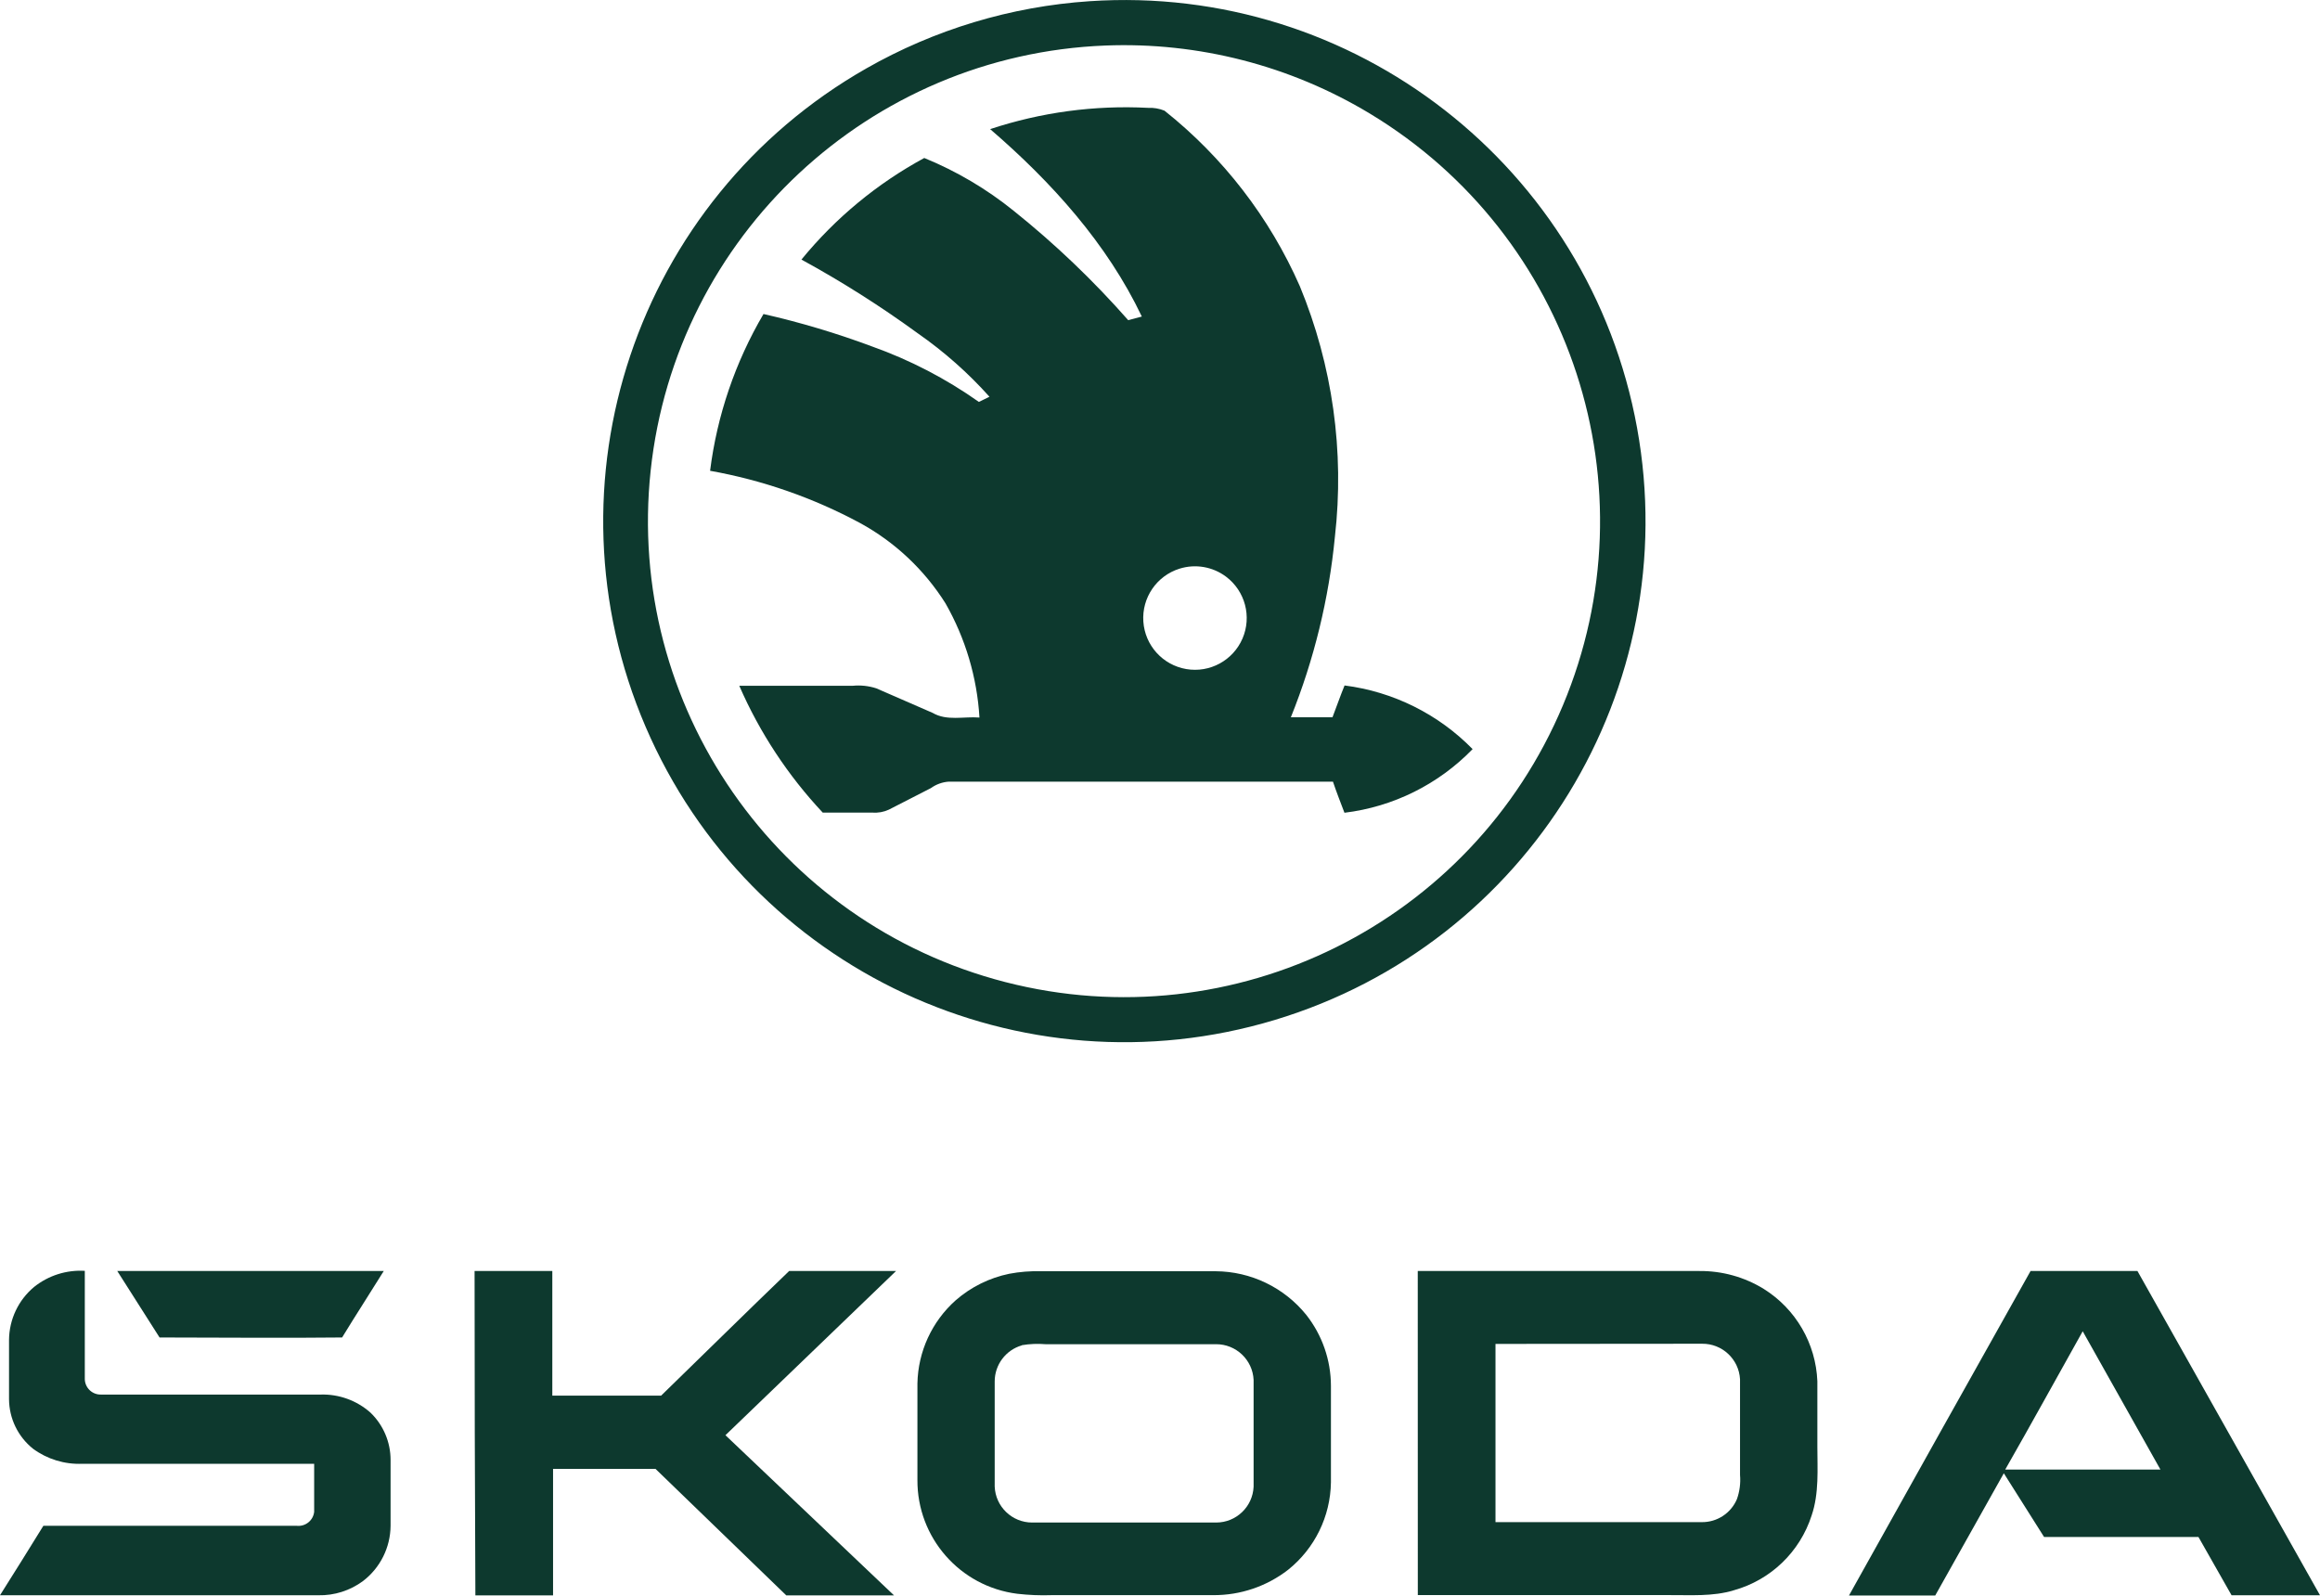
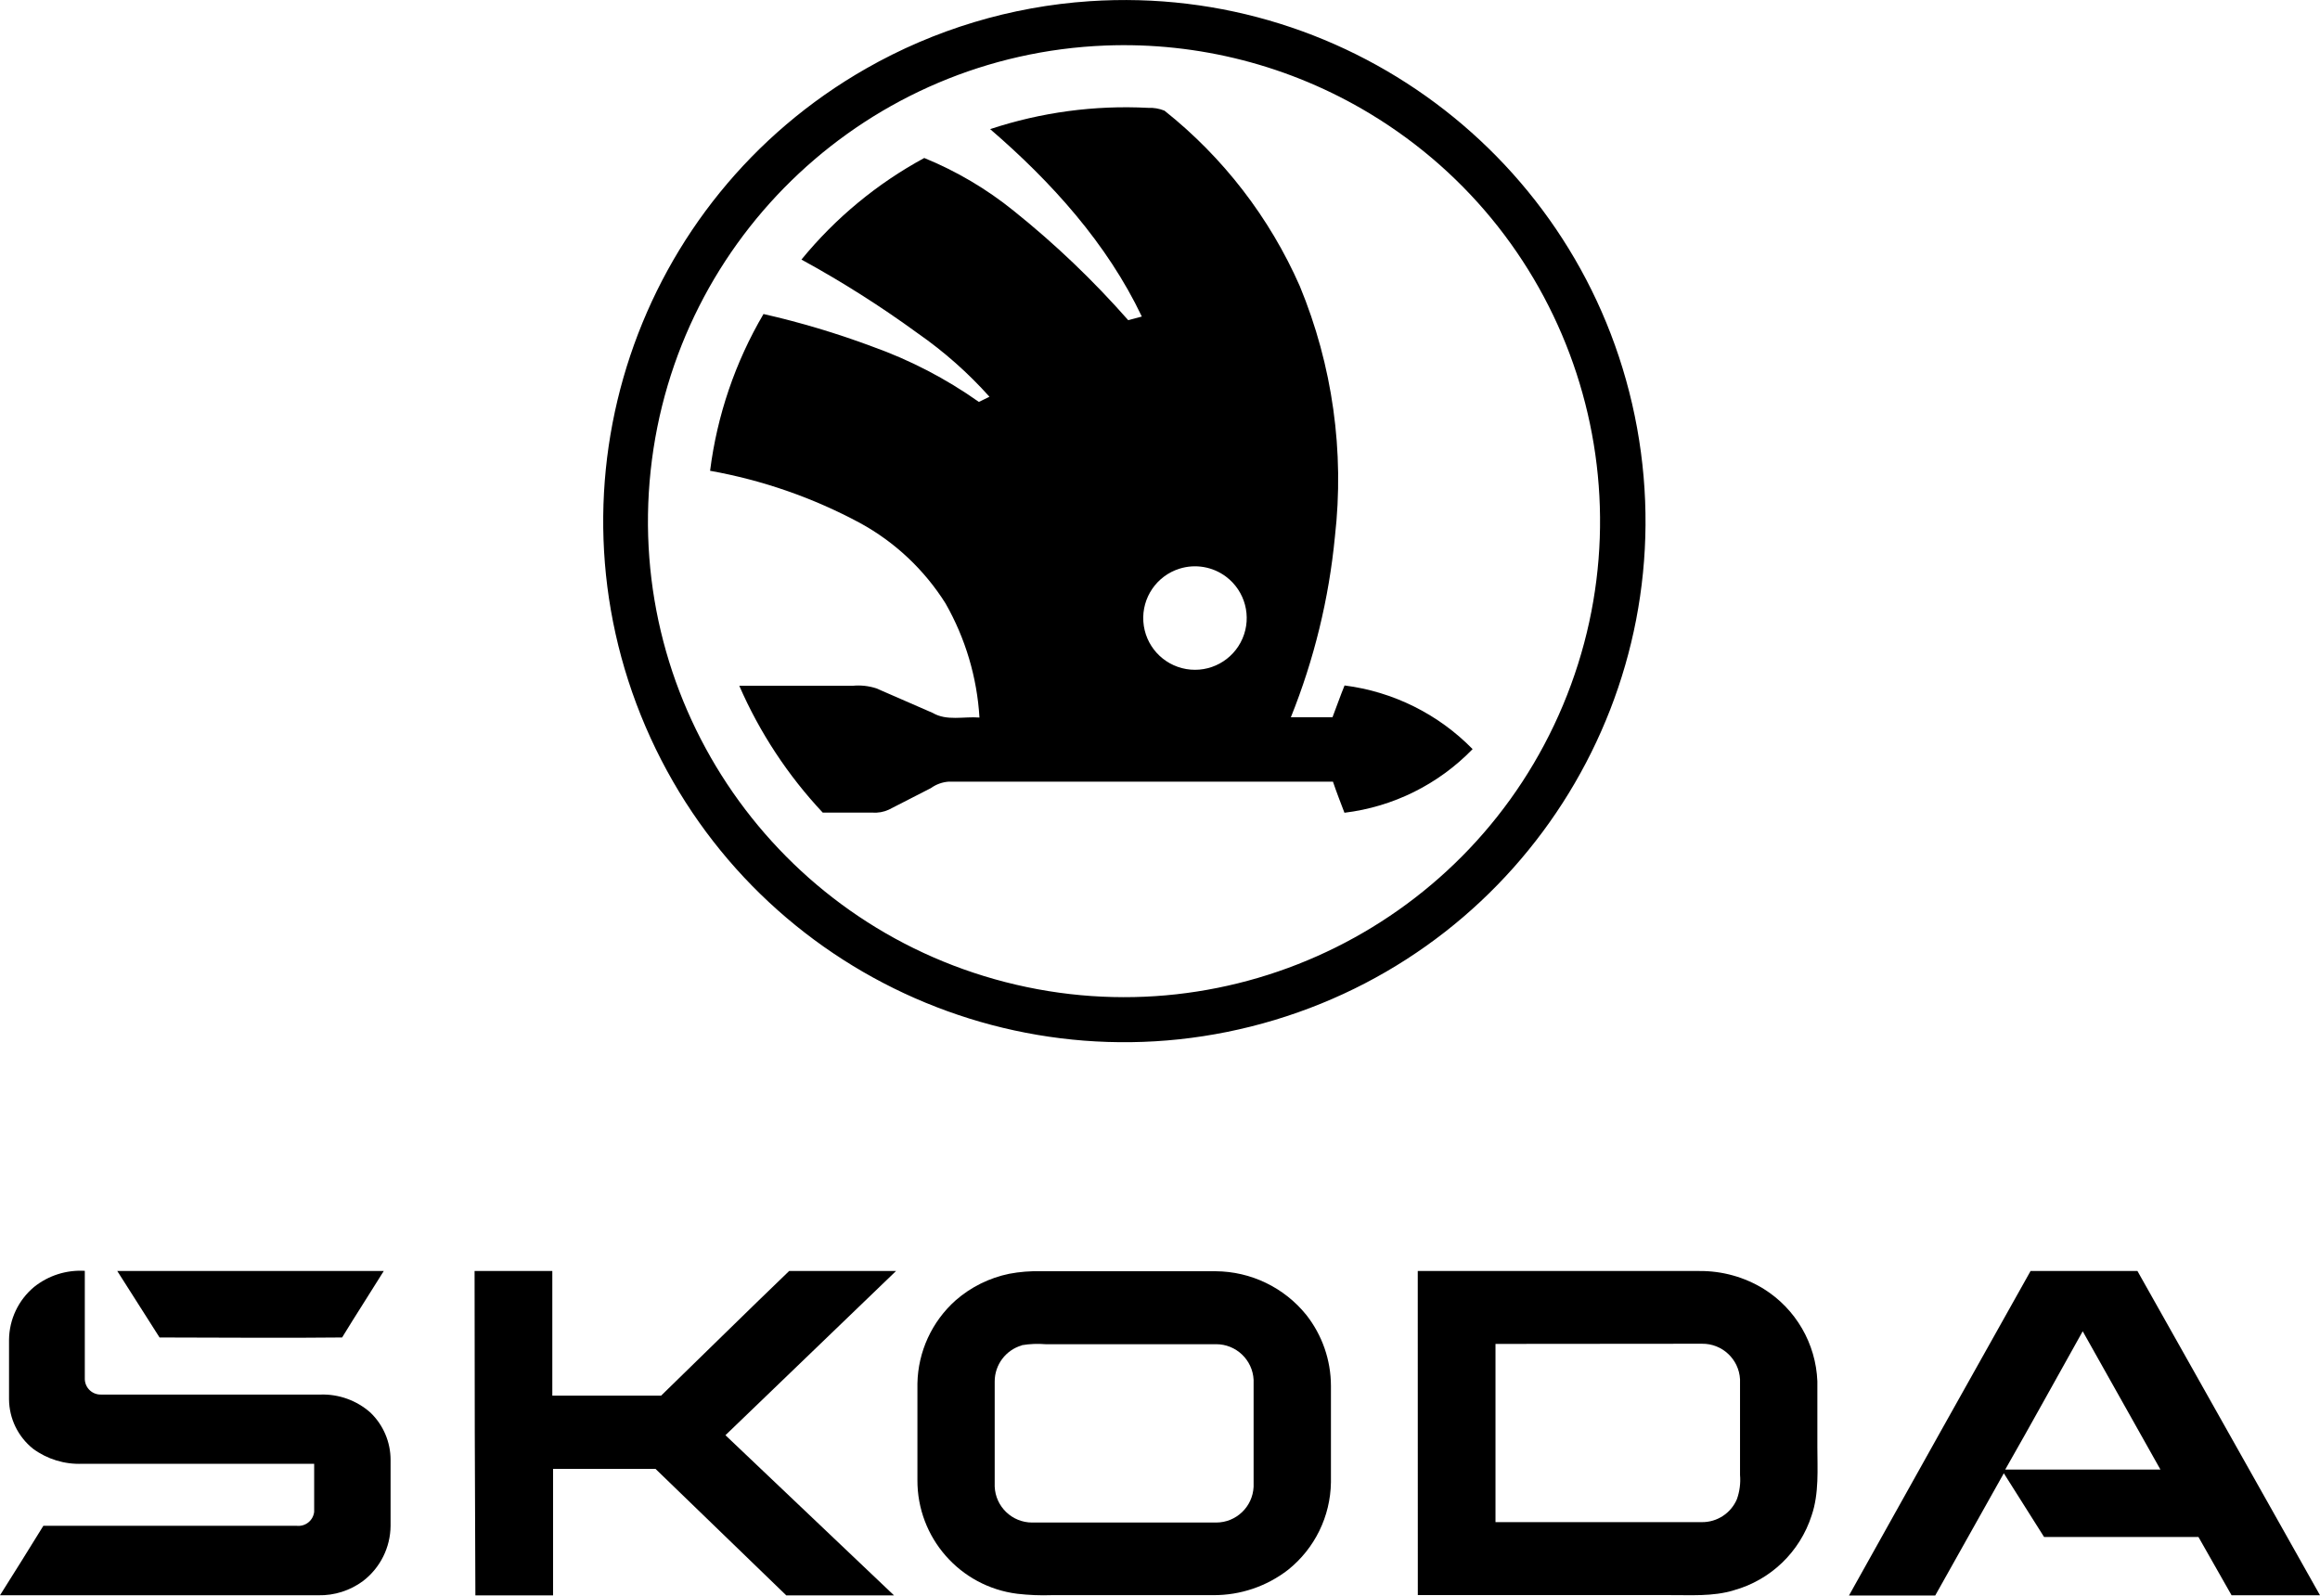
<svg xmlns="http://www.w3.org/2000/svg" id="Layer_1" data-name="Layer 1" width="403.5" height="277.52" viewBox="0 0 403.5 277.52">
-   <path d="M371.75,245.45a90.63,90.63,0,1,1-38.86,11.71A90.64,90.64,0,0,1,371.75,245.45Zm2.74,7.71a82.79,82.79,0,1,0,46,11.83,82.79,82.79,0,0,0-46-11.83Z" transform="translate(-182.25 -245.24)" style="fill:#0d392e" />
-   <path d="M354.46,267.7A74.86,74.86,0,0,1,381.92,264a6.74,6.74,0,0,1,2.86.49,80.33,80.33,0,0,1,23.54,30.53,88,88,0,0,1,6.1,43.58A113.33,113.33,0,0,1,406.76,370H414c.71-1.84,1.35-3.7,2.1-5.53a37.84,37.84,0,0,1,22.27,11.07,37.28,37.28,0,0,1-22.29,11.07c-.69-1.81-1.39-3.6-2-5.41H347.25a6,6,0,0,0-3.09,1.12c-2.45,1.23-4.87,2.52-7.32,3.75a5.73,5.73,0,0,1-2.87.51h-8.63a77.5,77.5,0,0,1-14.51-22.05H330.5a10.13,10.13,0,0,1,4.16.44q4.9,2.11,9.8,4.27c2.47,1.45,5.42.59,8.14.81a45.61,45.61,0,0,0-5.9-19.85,40.54,40.54,0,0,0-14.89-14,87.49,87.49,0,0,0-26.06-9.07,71.48,71.48,0,0,1,9.29-27.27,147.45,147.45,0,0,1,18.87,5.64,76.78,76.78,0,0,1,18.59,9.65l1.84-.9a71.64,71.64,0,0,0-12.42-11,184.85,184.85,0,0,0-20.28-12.86A71.74,71.74,0,0,1,343,272.72a62.08,62.08,0,0,1,15.58,9.21,158.21,158.21,0,0,1,19.89,19l2.37-.63C374.79,287.59,365.11,276.87,354.46,267.7Zm32.92,76.46a9,9,0,1,0,8.11,1.39A9,9,0,0,0,387.38,344.16Z" transform="translate(-182.25 -245.24)" style="fill:#0d392e" />
-   <path d="M188.18,469.09a12.89,12.89,0,0,1,8.82-2.8v18.86a2.75,2.75,0,0,0,2.85,2.66H238a12.5,12.5,0,0,1,8.67,3.13,11.41,11.41,0,0,1,3.51,8.26v11.44a12.21,12.21,0,0,1-4.8,9.61,12.62,12.62,0,0,1-7.77,2.47H182.25c2.52-4,5.07-8.06,7.54-12.08h44.1a2.75,2.75,0,0,0,3-2.43c0-.08,0-.17,0-.25v-8.11H196.56a13.51,13.51,0,0,1-8.57-2.62,11.13,11.13,0,0,1-4.17-8.6V478.29A12.13,12.13,0,0,1,188.18,469.09Z" transform="translate(-182.25 -245.24)" style="fill:#0d392e" />
-   <path d="M202.64,466.31H249c-2.4,3.87-4.88,7.69-7.25,11.57-10.58.12-21.17,0-31.75,0Z" transform="translate(-182.25 -245.24)" style="fill:#0d392e" />
-   <path d="M264.79,466.32h13.52V488h18.92c7.42-7.21,14.8-14.5,22.27-21.68h18.59l-29.67,28.56q14.67,13.92,29.32,27.86H319l-22.74-22H278.44v22H264.93Q264.79,494.52,264.79,466.32Z" transform="translate(-182.25 -245.24)" style="fill:#0d392e" />
-   <path d="M357.78,466.8a25.8,25.8,0,0,1,5.49-.44h30.41a20.41,20.41,0,0,1,15.76,7.59,20,20,0,0,1,4.29,12.35v16.78a19.85,19.85,0,0,1-7.45,15.21,21.05,21.05,0,0,1-13,4.41H365.18a40,40,0,0,1-6-.24,19.84,19.84,0,0,1-17.37-19.8V485.89a19.89,19.89,0,0,1,6.66-14.48A20.43,20.43,0,0,1,357.78,466.8Zm2.2,12.45a6.54,6.54,0,0,0-4.73,6.3V503.8a6.52,6.52,0,0,0,6.52,6.27h32a6.52,6.52,0,0,0,6.51-6.23V485.25a6.52,6.52,0,0,0-6.54-6.2H364.08a16.57,16.57,0,0,0-4.09.17Z" transform="translate(-182.25 -245.24)" style="fill:#0d392e" />
-   <path d="M428.83,466.32h49A21,21,0,0,1,489,469.43a19.87,19.87,0,0,1,9.33,16.07v11.42c0,3.82.32,8.08-1,11.93a19.79,19.79,0,0,1-13.52,13c-3.68,1.13-7.57.81-11.37.84H428.84Q428.83,494.53,428.83,466.32ZM442.35,479V510h35.87a6.56,6.56,0,0,0,6.12-4,10,10,0,0,0,.54-4.21V485.15a6.54,6.54,0,0,0-6.61-6.18Z" transform="translate(-182.25 -245.24)" style="fill:#0d392e" />
-   <path d="M535.41,466.32H554q15.87,28.17,31.75,56.4H570.37c-1.94-3.38-3.82-6.76-5.76-10.14H537.76l-7-11.08-11.93,21.26h-15Q519.58,494.52,535.41,466.32ZM531,500.86h27c-4.49-8-9-16-13.52-24.06C540,484.79,535.58,492.85,531,500.86Z" transform="translate(-182.25 -245.24)" style="fill:#0d392e" />
+   <path d="M371.75,245.45a90.63,90.63,0,1,1-38.86,11.71A90.64,90.64,0,0,1,371.75,245.45Zm2.74,7.71a82.79,82.79,0,1,0,46,11.83,82.79,82.79,0,0,0-46-11.83Z" transform="translate(-182.25 -245.24)" />
+   <path d="M354.46,267.7A74.86,74.86,0,0,1,381.92,264a6.74,6.74,0,0,1,2.86.49,80.33,80.33,0,0,1,23.54,30.53,88,88,0,0,1,6.1,43.58A113.33,113.33,0,0,1,406.76,370H414c.71-1.84,1.35-3.7,2.1-5.53a37.84,37.84,0,0,1,22.27,11.07,37.28,37.28,0,0,1-22.29,11.07c-.69-1.81-1.39-3.6-2-5.41H347.25a6,6,0,0,0-3.09,1.12c-2.45,1.23-4.87,2.52-7.32,3.75a5.73,5.73,0,0,1-2.87.51h-8.63a77.5,77.5,0,0,1-14.51-22.05H330.5a10.13,10.13,0,0,1,4.16.44q4.9,2.11,9.8,4.27c2.47,1.45,5.42.59,8.14.81a45.61,45.61,0,0,0-5.9-19.85,40.54,40.54,0,0,0-14.89-14,87.49,87.49,0,0,0-26.06-9.07,71.48,71.48,0,0,1,9.29-27.27,147.45,147.45,0,0,1,18.87,5.64,76.78,76.78,0,0,1,18.59,9.65l1.84-.9a71.64,71.64,0,0,0-12.42-11,184.85,184.85,0,0,0-20.28-12.86A71.74,71.74,0,0,1,343,272.72a62.08,62.08,0,0,1,15.58,9.21,158.21,158.21,0,0,1,19.89,19l2.37-.63C374.79,287.59,365.11,276.87,354.46,267.7Zm32.92,76.46a9,9,0,1,0,8.11,1.39A9,9,0,0,0,387.38,344.16Z" transform="translate(-182.25 -245.24)" />
+   <path d="M188.18,469.09a12.89,12.89,0,0,1,8.82-2.8v18.86a2.75,2.75,0,0,0,2.85,2.66H238a12.5,12.5,0,0,1,8.67,3.13,11.41,11.41,0,0,1,3.51,8.26v11.44a12.21,12.21,0,0,1-4.8,9.61,12.62,12.62,0,0,1-7.77,2.47H182.25c2.52-4,5.07-8.06,7.54-12.08h44.1a2.75,2.75,0,0,0,3-2.43c0-.08,0-.17,0-.25v-8.11H196.56a13.51,13.51,0,0,1-8.57-2.62,11.13,11.13,0,0,1-4.17-8.6V478.29A12.13,12.13,0,0,1,188.18,469.09Z" transform="translate(-182.25 -245.24)" />
+   <path d="M202.64,466.31H249c-2.4,3.87-4.88,7.69-7.25,11.57-10.58.12-21.17,0-31.75,0Z" transform="translate(-182.25 -245.24)" />
+   <path d="M264.79,466.32h13.52V488h18.92c7.42-7.21,14.8-14.5,22.27-21.68h18.59l-29.67,28.56q14.67,13.92,29.32,27.86H319l-22.74-22H278.44v22H264.93Q264.79,494.52,264.79,466.32Z" transform="translate(-182.25 -245.24)" />
+   <path d="M357.78,466.8a25.8,25.8,0,0,1,5.49-.44h30.41a20.41,20.41,0,0,1,15.76,7.59,20,20,0,0,1,4.29,12.35v16.78a19.85,19.85,0,0,1-7.45,15.21,21.05,21.05,0,0,1-13,4.41H365.18a40,40,0,0,1-6-.24,19.84,19.84,0,0,1-17.37-19.8V485.89a19.89,19.89,0,0,1,6.66-14.48A20.43,20.43,0,0,1,357.78,466.8Zm2.2,12.45a6.54,6.54,0,0,0-4.73,6.3V503.8a6.52,6.52,0,0,0,6.52,6.27h32a6.52,6.52,0,0,0,6.51-6.23V485.25a6.52,6.52,0,0,0-6.54-6.2H364.08a16.57,16.57,0,0,0-4.09.17Z" transform="translate(-182.25 -245.24)" />
+   <path d="M428.83,466.32h49A21,21,0,0,1,489,469.43a19.87,19.87,0,0,1,9.33,16.07v11.42c0,3.82.32,8.08-1,11.93a19.79,19.79,0,0,1-13.52,13c-3.68,1.13-7.57.81-11.37.84H428.84Q428.83,494.53,428.83,466.32ZM442.35,479V510h35.87a6.56,6.56,0,0,0,6.12-4,10,10,0,0,0,.54-4.21V485.15a6.54,6.54,0,0,0-6.61-6.18Z" transform="translate(-182.25 -245.24)" />
+   <path d="M535.41,466.32H554q15.87,28.17,31.75,56.4H570.37c-1.94-3.38-3.82-6.76-5.76-10.14H537.76l-7-11.08-11.93,21.26h-15Q519.58,494.52,535.41,466.32ZM531,500.86h27c-4.49-8-9-16-13.52-24.06C540,484.79,535.58,492.85,531,500.86Z" transform="translate(-182.25 -245.24)" />
</svg>
